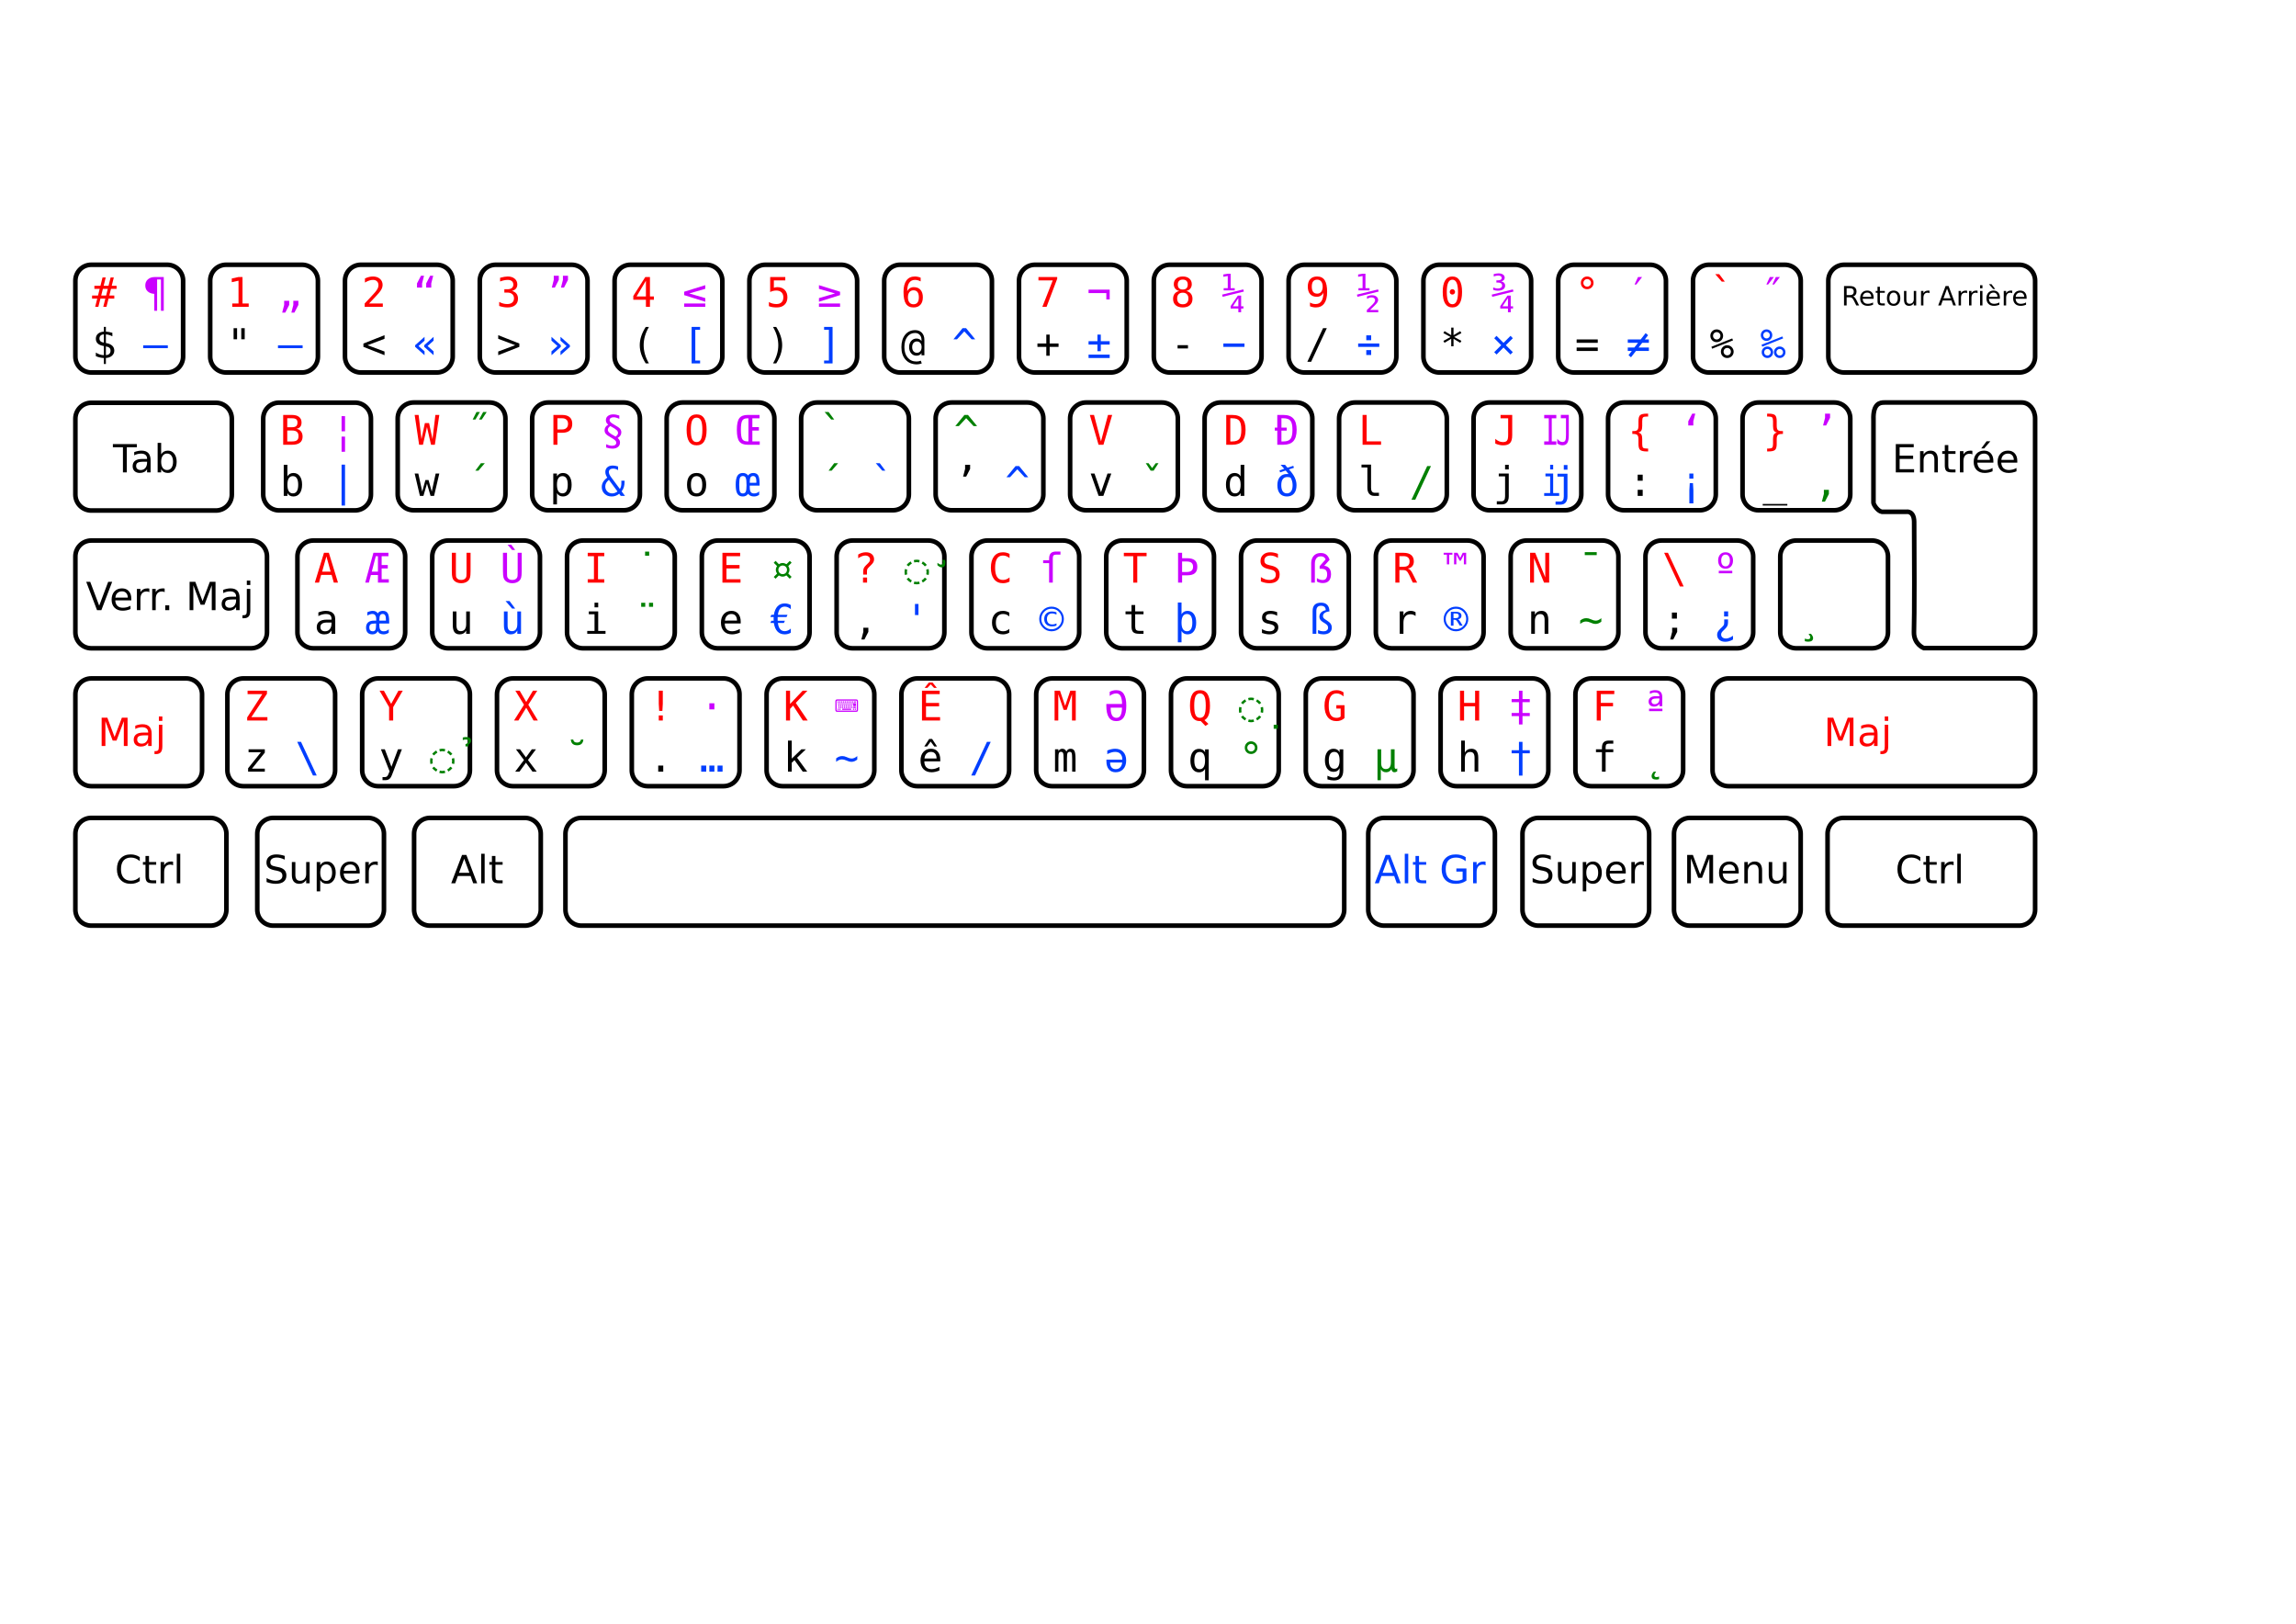
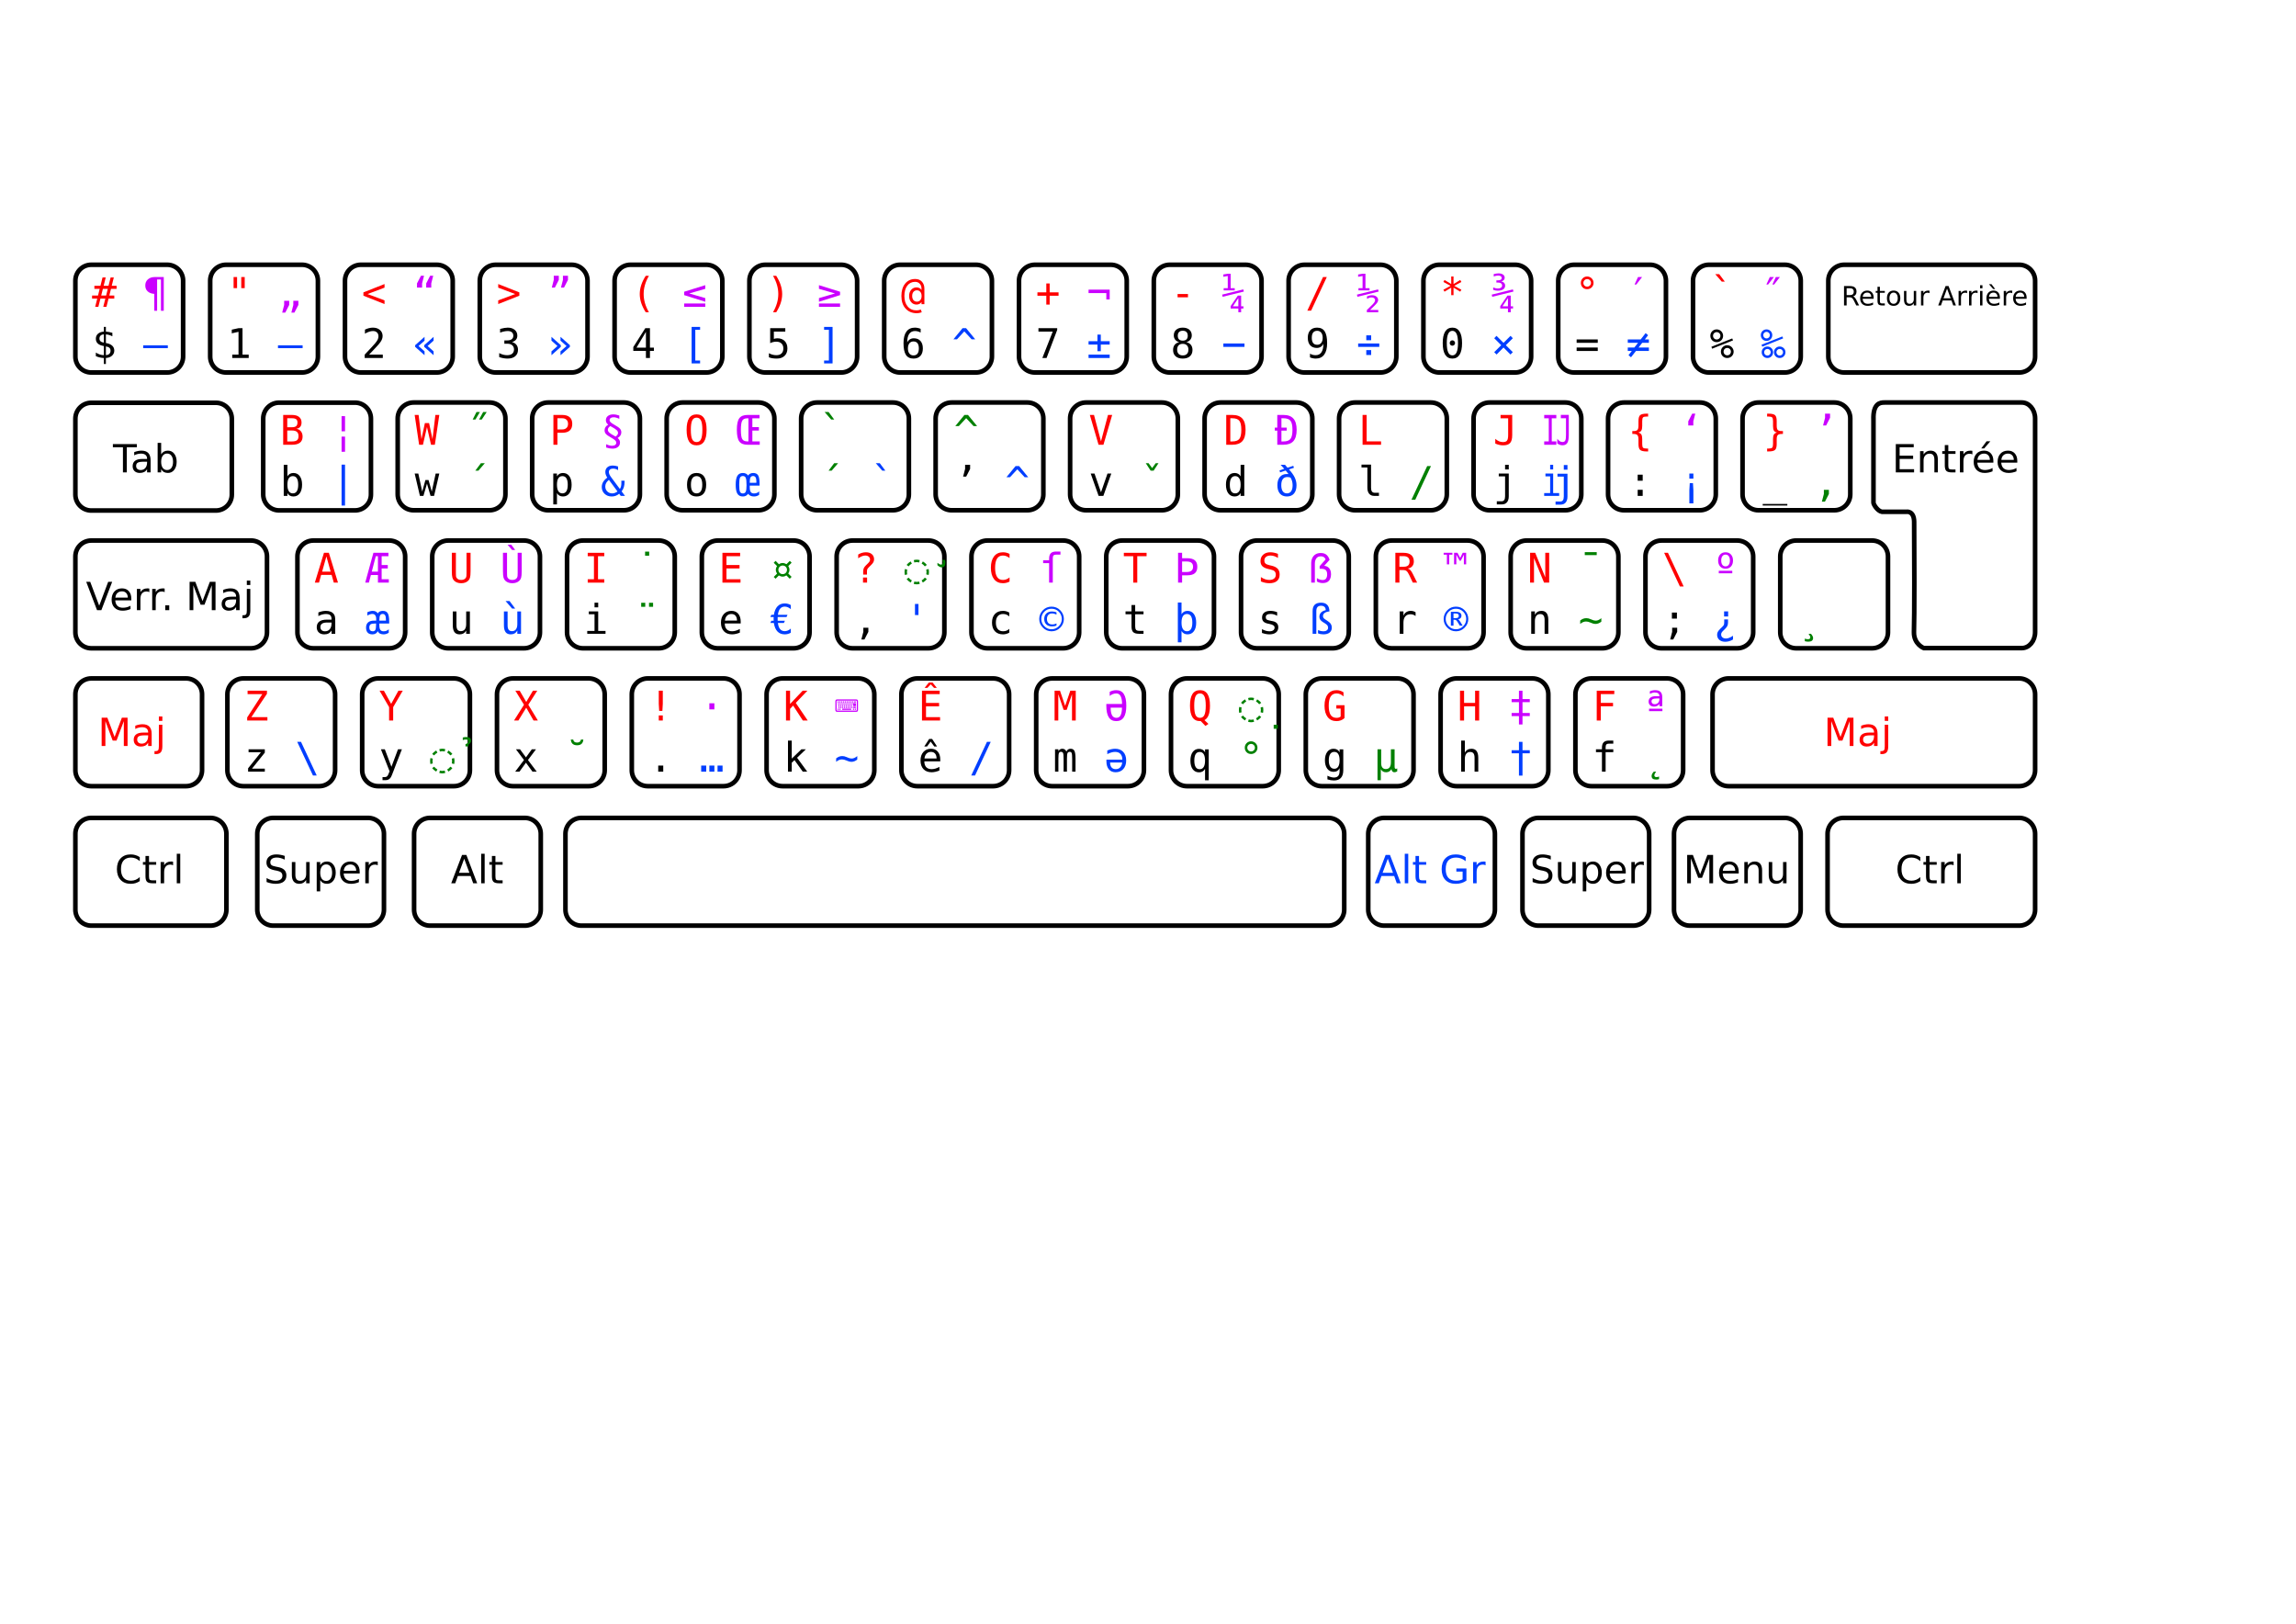
<svg xmlns="http://www.w3.org/2000/svg" width="297mm" height="210mm" id="svg3276">
  <defs id="defs3278" />
  <g id="layer1">
    <rect width="52.671" height="52.671" rx="7.785" x="36.853" y="129.416" style="opacity:1;fill:none;fill-opacity:1;stroke:#000000;stroke-width:2.25;stroke-linecap:square;stroke-linejoin:miter;stroke-miterlimit:4;stroke-dasharray:none;stroke-dashoffset:0;stroke-opacity:1" id="rect3285" />
    <rect width="52.671" height="52.671" rx="7.785" ry="7.785" x="102.758" y="129.416" style="fill:none;fill-opacity:1;stroke:#000000;stroke-width:2.25;stroke-linecap:square;stroke-linejoin:miter;stroke-miterlimit:4;stroke-dasharray:none;stroke-dashoffset:0;stroke-opacity:1" id="use3769" />
    <rect width="52.671" height="52.671" rx="7.785" ry="7.785" x="168.664" y="129.416" style="fill:none;fill-opacity:1;stroke:#000000;stroke-width:2.25;stroke-linecap:square;stroke-linejoin:miter;stroke-miterlimit:4;stroke-dasharray:none;stroke-dashoffset:0;stroke-opacity:1" id="use3771" />
    <rect width="52.671" height="52.671" rx="7.785" ry="7.785" x="234.569" y="129.416" style="fill:none;fill-opacity:1;stroke:#000000;stroke-width:2.25;stroke-linecap:square;stroke-linejoin:miter;stroke-miterlimit:4;stroke-dasharray:none;stroke-dashoffset:0;stroke-opacity:1" id="use3773" />
    <rect width="52.671" height="52.671" rx="7.785" ry="7.785" x="300.475" y="129.416" style="fill:none;fill-opacity:1;stroke:#000000;stroke-width:2.25;stroke-linecap:square;stroke-linejoin:miter;stroke-miterlimit:4;stroke-dasharray:none;stroke-dashoffset:0;stroke-opacity:1" id="use3775" />
    <rect width="52.671" height="52.671" rx="7.785" ry="7.785" x="366.38" y="129.416" style="fill:none;fill-opacity:1;stroke:#000000;stroke-width:2.25;stroke-linecap:square;stroke-linejoin:miter;stroke-miterlimit:4;stroke-dasharray:none;stroke-dashoffset:0;stroke-opacity:1" id="use3777" />
    <rect width="52.671" height="52.671" rx="7.785" ry="7.785" x="432.286" y="129.416" style="fill:none;fill-opacity:1;stroke:#000000;stroke-width:2.25;stroke-linecap:square;stroke-linejoin:miter;stroke-miterlimit:4;stroke-dasharray:none;stroke-dashoffset:0;stroke-opacity:1" id="use3779" />
    <rect width="52.671" height="52.671" rx="7.785" ry="7.785" x="498.192" y="129.416" style="fill:none;fill-opacity:1;stroke:#000000;stroke-width:2.25;stroke-linecap:square;stroke-linejoin:miter;stroke-miterlimit:4;stroke-dasharray:none;stroke-dashoffset:0;stroke-opacity:1" id="use3781" />
    <rect width="52.671" height="52.671" rx="7.785" ry="7.785" x="564.097" y="129.416" style="fill:none;fill-opacity:1;stroke:#000000;stroke-width:2.25;stroke-linecap:square;stroke-linejoin:miter;stroke-miterlimit:4;stroke-dasharray:none;stroke-dashoffset:0;stroke-opacity:1" id="use3783" />
    <rect width="52.671" height="52.671" rx="7.785" ry="7.785" x="630.003" y="129.416" style="fill:none;fill-opacity:1;stroke:#000000;stroke-width:2.25;stroke-linecap:square;stroke-linejoin:miter;stroke-miterlimit:4;stroke-dasharray:none;stroke-dashoffset:0;stroke-opacity:1" id="use3785" />
    <rect width="52.671" height="52.671" rx="7.785" ry="7.785" x="695.908" y="129.416" style="fill:none;fill-opacity:1;stroke:#000000;stroke-width:2.25;stroke-linecap:square;stroke-linejoin:miter;stroke-miterlimit:4;stroke-dasharray:none;stroke-dashoffset:0;stroke-opacity:1" id="use3787" />
    <rect width="52.671" height="52.671" rx="7.785" ry="7.785" x="761.814" y="129.416" style="fill:none;fill-opacity:1;stroke:#000000;stroke-width:2.25;stroke-linecap:square;stroke-linejoin:miter;stroke-miterlimit:4;stroke-dasharray:none;stroke-dashoffset:0;stroke-opacity:1" id="use3789" />
    <rect width="52.671" height="52.671" rx="7.785" ry="7.785" x="827.719" y="129.416" style="fill:none;fill-opacity:1;stroke:#000000;stroke-width:2.25;stroke-linecap:square;stroke-linejoin:miter;stroke-miterlimit:4;stroke-dasharray:none;stroke-dashoffset:0;stroke-opacity:1" id="use3791" />
    <rect width="52.671" height="52.671" rx="7.785" ry="7.785" x="128.682" y="196.819" style="fill:none;fill-opacity:1;stroke:#000000;stroke-width:2.25;stroke-linecap:square;stroke-linejoin:miter;stroke-miterlimit:4;stroke-dasharray:none;stroke-dashoffset:0;stroke-opacity:1" id="use3797" />
    <rect width="52.671" height="52.671" rx="7.785" ry="7.785" x="145.412" y="264.221" style="fill:none;fill-opacity:1;stroke:#000000;stroke-width:2.25;stroke-linecap:square;stroke-linejoin:miter;stroke-miterlimit:4;stroke-dasharray:none;stroke-dashoffset:0;stroke-opacity:1" id="use3799" />
    <rect width="52.671" height="52.671" rx="7.785" ry="7.785" x="194.432" y="196.754" style="fill:none;fill-opacity:1;stroke:#000000;stroke-width:2.25;stroke-linecap:square;stroke-linejoin:miter;stroke-miterlimit:4;stroke-dasharray:none;stroke-dashoffset:0;stroke-opacity:1" id="use3801" />
    <rect width="52.671" height="52.671" rx="7.785" ry="7.785" x="260.182" y="196.754" style="fill:none;fill-opacity:1;stroke:#000000;stroke-width:2.25;stroke-linecap:square;stroke-linejoin:miter;stroke-miterlimit:4;stroke-dasharray:none;stroke-dashoffset:0;stroke-opacity:1" id="use3803" />
    <rect width="52.671" height="52.671" rx="7.785" ry="7.785" x="325.932" y="196.754" style="fill:none;fill-opacity:1;stroke:#000000;stroke-width:2.25;stroke-linecap:square;stroke-linejoin:miter;stroke-miterlimit:4;stroke-dasharray:none;stroke-dashoffset:0;stroke-opacity:1" id="use3805" />
    <rect width="52.671" height="52.671" rx="7.785" ry="7.785" x="391.683" y="196.754" style="fill:none;fill-opacity:1;stroke:#000000;stroke-width:2.25;stroke-linecap:square;stroke-linejoin:miter;stroke-miterlimit:4;stroke-dasharray:none;stroke-dashoffset:0;stroke-opacity:1" id="use3807" />
    <rect width="52.671" height="52.671" rx="7.785" ry="7.785" x="457.433" y="196.754" style="fill:none;fill-opacity:1;stroke:#000000;stroke-width:2.25;stroke-linecap:square;stroke-linejoin:miter;stroke-miterlimit:4;stroke-dasharray:none;stroke-dashoffset:0;stroke-opacity:1" id="use3809" />
    <rect width="52.671" height="52.671" rx="7.785" ry="7.785" x="523.183" y="196.754" style="fill:none;fill-opacity:1;stroke:#000000;stroke-width:2.25;stroke-linecap:square;stroke-linejoin:miter;stroke-miterlimit:4;stroke-dasharray:none;stroke-dashoffset:0;stroke-opacity:1" id="use3811" />
    <rect width="52.671" height="52.671" rx="7.785" ry="7.785" x="588.933" y="196.754" style="fill:none;fill-opacity:1;stroke:#000000;stroke-width:2.25;stroke-linecap:square;stroke-linejoin:miter;stroke-miterlimit:4;stroke-dasharray:none;stroke-dashoffset:0;stroke-opacity:1" id="use3813" />
    <rect width="52.671" height="52.671" rx="7.785" ry="7.785" x="654.683" y="196.754" style="fill:none;fill-opacity:1;stroke:#000000;stroke-width:2.25;stroke-linecap:square;stroke-linejoin:miter;stroke-miterlimit:4;stroke-dasharray:none;stroke-dashoffset:0;stroke-opacity:1" id="use3815" />
    <rect width="52.671" height="52.671" rx="7.785" ry="7.785" x="720.433" y="196.754" style="fill:none;fill-opacity:1;stroke:#000000;stroke-width:2.25;stroke-linecap:square;stroke-linejoin:miter;stroke-miterlimit:4;stroke-dasharray:none;stroke-dashoffset:0;stroke-opacity:1" id="use3817" />
    <rect width="52.671" height="52.671" rx="7.785" ry="7.785" x="786.184" y="196.754" style="fill:none;fill-opacity:1;stroke:#000000;stroke-width:2.25;stroke-linecap:square;stroke-linejoin:miter;stroke-miterlimit:4;stroke-dasharray:none;stroke-dashoffset:0;stroke-opacity:1" id="use3819" />
    <rect width="52.671" height="52.671" rx="7.785" ry="7.785" x="851.934" y="196.754" style="fill:none;fill-opacity:1;stroke:#000000;stroke-width:2.25;stroke-linecap:square;stroke-linejoin:miter;stroke-miterlimit:4;stroke-dasharray:none;stroke-dashoffset:0;stroke-opacity:1" id="use3821" />
    <rect width="52.671" height="52.671" rx="7.785" ry="7.785" x="111.165" y="331.624" style="fill:none;fill-opacity:1;stroke:#000000;stroke-width:2.25;stroke-linecap:square;stroke-linejoin:miter;stroke-miterlimit:4;stroke-dasharray:none;stroke-dashoffset:0;stroke-opacity:1" id="use3847" />
    <rect width="52.671" height="52.671" rx="7.785" ry="7.785" x="211.317" y="264.221" style="fill:none;fill-opacity:1;stroke:#000000;stroke-width:2.25;stroke-linecap:square;stroke-linejoin:miter;stroke-miterlimit:4;stroke-dasharray:none;stroke-dashoffset:0;stroke-opacity:1" id="use3849" />
    <rect width="52.671" height="52.671" rx="7.785" ry="7.785" x="277.223" y="264.221" style="fill:none;fill-opacity:1;stroke:#000000;stroke-width:2.25;stroke-linecap:square;stroke-linejoin:miter;stroke-miterlimit:4;stroke-dasharray:none;stroke-dashoffset:0;stroke-opacity:1" id="use3851" />
    <rect width="52.671" height="52.671" rx="7.785" ry="7.785" x="343.128" y="264.221" style="fill:none;fill-opacity:1;stroke:#000000;stroke-width:2.25;stroke-linecap:square;stroke-linejoin:miter;stroke-miterlimit:4;stroke-dasharray:none;stroke-dashoffset:0;stroke-opacity:1" id="use3853" />
    <rect width="52.671" height="52.671" rx="7.785" ry="7.785" x="409.034" y="264.221" style="fill:none;fill-opacity:1;stroke:#000000;stroke-width:2.25;stroke-linecap:square;stroke-linejoin:miter;stroke-miterlimit:4;stroke-dasharray:none;stroke-dashoffset:0;stroke-opacity:1" id="use3855" />
    <rect width="52.671" height="52.671" rx="7.785" ry="7.785" x="474.939" y="264.221" style="fill:none;fill-opacity:1;stroke:#000000;stroke-width:2.25;stroke-linecap:square;stroke-linejoin:miter;stroke-miterlimit:4;stroke-dasharray:none;stroke-dashoffset:0;stroke-opacity:1" id="use3857" />
    <rect width="52.671" height="52.671" rx="7.785" ry="7.785" x="540.845" y="264.221" style="fill:none;fill-opacity:1;stroke:#000000;stroke-width:2.25;stroke-linecap:square;stroke-linejoin:miter;stroke-miterlimit:4;stroke-dasharray:none;stroke-dashoffset:0;stroke-opacity:1" id="use3859" />
    <rect width="52.671" height="52.671" rx="7.785" ry="7.785" x="606.75" y="264.221" style="fill:none;fill-opacity:1;stroke:#000000;stroke-width:2.25;stroke-linecap:square;stroke-linejoin:miter;stroke-miterlimit:4;stroke-dasharray:none;stroke-dashoffset:0;stroke-opacity:1" id="use3861" />
    <rect width="52.671" height="52.671" rx="7.785" ry="7.785" x="672.656" y="264.221" style="fill:none;fill-opacity:1;stroke:#000000;stroke-width:2.25;stroke-linecap:square;stroke-linejoin:miter;stroke-miterlimit:4;stroke-dasharray:none;stroke-dashoffset:0;stroke-opacity:1" id="use3863" />
    <rect width="52.671" height="52.671" rx="7.785" ry="7.785" x="738.561" y="264.221" style="fill:none;fill-opacity:1;stroke:#000000;stroke-width:2.25;stroke-linecap:square;stroke-linejoin:miter;stroke-miterlimit:4;stroke-dasharray:none;stroke-dashoffset:0;stroke-opacity:1" id="use3865" />
    <rect width="52.671" height="52.671" rx="7.785" ry="7.785" x="804.467" y="264.221" style="fill:none;fill-opacity:1;stroke:#000000;stroke-width:2.25;stroke-linecap:square;stroke-linejoin:miter;stroke-miterlimit:4;stroke-dasharray:none;stroke-dashoffset:0;stroke-opacity:1" id="use3867" />
    <rect width="52.671" height="52.671" rx="7.785" ry="7.785" x="870.372" y="264.221" style="fill:none;fill-opacity:1;stroke:#000000;stroke-width:2.25;stroke-linecap:square;stroke-linejoin:miter;stroke-miterlimit:4;stroke-dasharray:none;stroke-dashoffset:0;stroke-opacity:1" id="use3869" />
    <rect width="52.671" height="52.671" rx="7.785" ry="7.785" x="177.071" y="331.624" style="fill:none;fill-opacity:1;stroke:#000000;stroke-width:2.25;stroke-linecap:square;stroke-linejoin:miter;stroke-miterlimit:4;stroke-dasharray:none;stroke-dashoffset:0;stroke-opacity:1" id="use3899" />
    <rect width="52.671" height="52.671" rx="7.785" ry="7.785" x="242.976" y="331.624" style="fill:none;fill-opacity:1;stroke:#000000;stroke-width:2.25;stroke-linecap:square;stroke-linejoin:miter;stroke-miterlimit:4;stroke-dasharray:none;stroke-dashoffset:0;stroke-opacity:1" id="use3901" />
    <rect width="52.671" height="52.671" rx="7.785" ry="7.785" x="308.882" y="331.624" style="fill:none;fill-opacity:1;stroke:#000000;stroke-width:2.25;stroke-linecap:square;stroke-linejoin:miter;stroke-miterlimit:4;stroke-dasharray:none;stroke-dashoffset:0;stroke-opacity:1" id="use3903" />
    <rect width="52.671" height="52.671" rx="7.785" ry="7.785" x="374.787" y="331.624" style="fill:none;fill-opacity:1;stroke:#000000;stroke-width:2.25;stroke-linecap:square;stroke-linejoin:miter;stroke-miterlimit:4;stroke-dasharray:none;stroke-dashoffset:0;stroke-opacity:1" id="use3905" />
    <rect width="52.671" height="52.671" rx="7.785" ry="7.785" x="440.693" y="331.624" style="fill:none;fill-opacity:1;stroke:#000000;stroke-width:2.25;stroke-linecap:square;stroke-linejoin:miter;stroke-miterlimit:4;stroke-dasharray:none;stroke-dashoffset:0;stroke-opacity:1" id="use3907" />
    <rect width="52.671" height="52.671" rx="7.785" ry="7.785" x="506.598" y="331.624" style="fill:none;fill-opacity:1;stroke:#000000;stroke-width:2.25;stroke-linecap:square;stroke-linejoin:miter;stroke-miterlimit:4;stroke-dasharray:none;stroke-dashoffset:0;stroke-opacity:1" id="use3909" />
    <rect width="52.671" height="52.671" rx="7.785" ry="7.785" x="572.504" y="331.624" style="fill:none;fill-opacity:1;stroke:#000000;stroke-width:2.25;stroke-linecap:square;stroke-linejoin:miter;stroke-miterlimit:4;stroke-dasharray:none;stroke-dashoffset:0;stroke-opacity:1" id="use3911" />
    <rect width="52.671" height="52.671" rx="7.785" ry="7.785" x="638.409" y="331.624" style="fill:none;fill-opacity:1;stroke:#000000;stroke-width:2.25;stroke-linecap:square;stroke-linejoin:miter;stroke-miterlimit:4;stroke-dasharray:none;stroke-dashoffset:0;stroke-opacity:1" id="use3913" />
    <rect width="52.671" height="52.671" rx="7.785" ry="7.785" x="704.315" y="331.624" style="fill:none;fill-opacity:1;stroke:#000000;stroke-width:2.25;stroke-linecap:square;stroke-linejoin:miter;stroke-miterlimit:4;stroke-dasharray:none;stroke-dashoffset:0;stroke-opacity:1" id="use3915" />
    <rect width="52.671" height="52.671" rx="7.785" ry="7.785" x="770.22" y="331.624" style="fill:none;fill-opacity:1;stroke:#000000;stroke-width:2.25;stroke-linecap:square;stroke-linejoin:miter;stroke-miterlimit:4;stroke-dasharray:none;stroke-dashoffset:0;stroke-opacity:1" id="use3917" />
    <rect width="76.484" height="52.671" rx="7.785" ry="7.785" x="36.853" y="196.884" style="opacity:1;fill:none;fill-opacity:1;stroke:#000000;stroke-width:2.25;stroke-linecap:square;stroke-linejoin:miter;stroke-miterlimit:4;stroke-dasharray:none;stroke-dashoffset:0;stroke-opacity:1" id="rect3921" />
    <rect width="93.681" height="52.671" rx="7.785" ry="7.785" x="36.853" y="264.221" style="opacity:1;fill:none;fill-opacity:1;stroke:#000000;stroke-width:2.25;stroke-linecap:square;stroke-linejoin:miter;stroke-miterlimit:4;stroke-dasharray:none;stroke-dashoffset:0;stroke-opacity:1" id="rect3923" />
    <rect width="61.932" height="52.671" rx="7.785" ry="7.785" x="36.853" y="331.624" style="opacity:1;fill:none;fill-opacity:1;stroke:#000000;stroke-width:2.25;stroke-linecap:square;stroke-linejoin:miter;stroke-miterlimit:4;stroke-dasharray:none;stroke-dashoffset:0;stroke-opacity:1" id="rect3925" />
    <rect width="73.838" height="52.671" rx="7.785" ry="7.785" x="36.853" y="399.804" style="opacity:1;fill:none;fill-opacity:1;stroke:#000000;stroke-width:2.25;stroke-linecap:square;stroke-linejoin:miter;stroke-miterlimit:4;stroke-dasharray:none;stroke-dashoffset:0;stroke-opacity:1" id="rect4021" />
    <rect width="61.932" height="52.671" rx="7.785" ry="7.785" x="125.783" y="399.804" style="opacity:1;fill:none;fill-opacity:1;stroke:#000000;stroke-width:2.25;stroke-linecap:square;stroke-linejoin:miter;stroke-miterlimit:4;stroke-dasharray:none;stroke-dashoffset:0;stroke-opacity:1" id="rect4023" />
    <rect width="61.932" height="52.671" rx="7.785" ry="7.785" x="202.448" y="399.804" style="opacity:1;fill:none;fill-opacity:1;stroke:#000000;stroke-width:2.25;stroke-linecap:square;stroke-linejoin:miter;stroke-miterlimit:4;stroke-dasharray:none;stroke-dashoffset:0;stroke-opacity:1" id="rect4025" />
    <rect width="380.751" height="52.671" rx="7.785" ry="7.785" x="276.448" y="399.804" style="opacity:1;fill:none;fill-opacity:1;stroke:#000000;stroke-width:2.25;stroke-linecap:square;stroke-linejoin:miter;stroke-miterlimit:4;stroke-dasharray:none;stroke-dashoffset:0;stroke-opacity:1" id="rect4027" />
    <rect width="61.932" height="52.671" rx="7.785" ry="7.785" x="668.935" y="399.804" style="opacity:1;fill:none;fill-opacity:1;stroke:#000000;stroke-width:2.25;stroke-linecap:square;stroke-linejoin:miter;stroke-miterlimit:4;stroke-dasharray:none;stroke-dashoffset:0;stroke-opacity:1" id="rect4029" />
    <rect width="61.932" height="52.671" rx="7.785" ry="7.785" x="744.34" y="399.804" style="opacity:1;fill:none;fill-opacity:1;stroke:#000000;stroke-width:2.25;stroke-linecap:square;stroke-linejoin:miter;stroke-miterlimit:4;stroke-dasharray:none;stroke-dashoffset:0;stroke-opacity:1" id="rect4031" />
    <rect width="61.932" height="52.671" rx="7.785" ry="7.785" x="818.423" y="399.804" style="opacity:1;fill:none;fill-opacity:1;stroke:#000000;stroke-width:2.25;stroke-linecap:square;stroke-linejoin:miter;stroke-miterlimit:4;stroke-dasharray:none;stroke-dashoffset:0;stroke-opacity:1" id="rect4033" />
    <rect width="101.476" height="52.671" rx="7.785" ry="7.785" x="893.495" y="399.804" style="opacity:1;fill:none;fill-opacity:1;stroke:#000000;stroke-width:2.25;stroke-linecap:square;stroke-linejoin:miter;stroke-miterlimit:4;stroke-dasharray:none;stroke-dashoffset:0;stroke-opacity:1" id="rect4035" />
    <rect width="101.107" height="52.671" rx="7.785" ry="7.785" x="893.864" y="129.416" style="fill:none;fill-opacity:1;stroke:#000000;stroke-width:2.25;stroke-linecap:square;stroke-linejoin:miter;stroke-miterlimit:4;stroke-dasharray:none;stroke-dashoffset:0;stroke-opacity:1" id="rect4037" />
    <path d="M 988.477,196.754 C 992.074,196.754 994.971,200.226 994.971,204.539 L 994.971,309.012 C 994.971,313.325 992.074,316.797 988.477,316.797 L 940.54,316.797 C 940.54,316.797 935.63,314.892 935.738,309.012 C 936.002,302.563 935.951,268.096 935.835,254.997 C 935.719,249.495 932.051,250.165 932.051,250.165 L 920.062,250.165 C 917.844,249.785 915.942,246.485 915.942,245.741 C 915.942,235.499 915.942,195.894 915.942,205.366 C 915.618,197.026 919.266,196.754 921.336,196.754 C 938.042,196.754 988.477,196.754 988.477,196.754 z " style="fill:none;fill-opacity:1;stroke:#000000;stroke-width:2.25;stroke-linecap:square;stroke-linejoin:miter;stroke-miterlimit:4;stroke-dashoffset:0;stroke-opacity:1" id="rect4039" />
    <rect width="157.702" height="52.671" rx="7.785" ry="7.785" x="837.269" y="331.624" style="opacity:1;fill:none;fill-opacity:1;stroke:#000000;stroke-width:2.25;stroke-linecap:square;stroke-linejoin:miter;stroke-miterlimit:4;stroke-dasharray:none;stroke-dashoffset:0;stroke-opacity:1" id="rect4048" />
    <text x="55.246" y="230.919" style="font-size:19px;fill:#000000;font-family:DejaVu Sans" id="text69">Tab</text>
    <text x="42" y="298.25" style="font-size:19px;fill:#000000;font-family:DejaVu Sans" id="text71">Verr. Maj</text>
    <text x="47.834" y="364.663" style="font-size:19px;fill:#ff0000;font-family:DejaVu Sans" id="text73">Maj</text>
    <text x="56.096" y="431.763" style="font-size:19px;fill:#000000;font-family:DejaVu Sans" id="text75">Ctrl</text>
    <text x="129.021" y="431.763" style="font-size:19px;fill:#000000;font-family:DejaVu Sans" id="text77">Super</text>
    <text x="220.452" y="431.763" style="font-size:19px;fill:#000000;font-family:DejaVu Sans" id="text79">Alt</text>
    <text x="672" y="431.763" style="font-size:19px;fill:#003eff;font-family:DejaVu Sans" id="text81">Alt Gr</text>
    <text x="748" y="431.763" style="font-size:19px;fill:#000000;font-family:DejaVu Sans" id="text83">Super</text>
    <text x="823" y="431.763" style="font-size:19px;fill:#000000;font-family:DejaVu Sans" id="text85">Menu</text>
    <text x="926.602" y="431.763" style="font-size:19px;fill:#000000;font-family:DejaVu Sans" id="text87">Ctrl</text>
    <text x="891.625" y="364.663" style="font-size:19px;fill:#ff0000;font-family:DejaVu Sans" id="text89">Maj</text>
    <text x="925" y="230.919" style="font-size:19px;fill:#000000;font-family:DejaVu Sans" id="text91">Entrée</text>
    <text x="900.267" y="149.318" style="font-size:13px;fill:#000000;font-family:DejaVu Sans" id="text93">Retour Arrière</text>
    <text x="820.884" y="242.403" style="font-size:20px;fill:#003eff;font-family:DejaVu Sans Mono">¡</text>
    <text x="333.622" y="175.0" style="font-size:20px;fill:#003eff;font-family:DejaVu Sans Mono">[</text>
    <text x="514.746" y="352.208" style="font-size:20px;fill:#ff0000;font-family:DejaVu Sans Mono">M</text>
    <text x="448.84" y="352.208" style="font-size:20px;fill:#ff0000;font-family:DejaVu Sans Mono">Ê</text>
    <text x="342.029" y="352.208" style="font-size:20px;fill:#ca00ff;font-family:DejaVu Sans Mono">·</text>
    <text x="835.866" y="175.0" style="font-size:20px;fill:#000000;font-family:DejaVu Sans Mono">%</text>
    <text x="359.546" y="242.403" style="font-size:20px;fill:#003eff;font-family:DejaVu Sans Mono">œ</text>
    <text x="605.651" y="352.208" style="font-size:20px;fill:#008000;font-family:DejaVu Sans Mono">̣</text>
    <text x="45.0" y="175.0" style="font-size:20px;fill:#000000;font-family:DejaVu Sans Mono">$</text>
-     <text x="440.433" y="150.0" style="font-size:20px;fill:#ff0000;font-family:DejaVu Sans Mono">6</text>
+     <text x="440.433" y="150.0" style="font-size:20px;fill:#ff0000;font-family:DejaVu Sans Mono">@</text>
    <text x="664.073" y="242.403" style="font-size:20px;fill:#000000;font-family:DejaVu Sans Mono">l</text>
    <text x="598.168" y="242.403" style="font-size:20px;fill:#000000;font-family:DejaVu Sans Mono">d</text>
    <text x="268.64" y="242.403" style="font-size:20px;fill:#000000;font-family:DejaVu Sans Mono">p</text>
    <text x="202.734" y="242.403" style="font-size:20px;fill:#000000;font-family:DejaVu Sans Mono">w</text>
    <text x="136.829" y="242.403" style="font-size:20px;fill:#000000;font-family:DejaVu Sans Mono">b</text>
    <text x="532.262" y="242.403" style="font-size:20px;fill:#000000;font-family:DejaVu Sans Mono">v</text>
    <text x="466.357" y="242.403" style="font-size:20px;fill:#000000;font-family:DejaVu Sans Mono">’</text>
    <text x="400.451" y="242.403" style="font-size:20px;fill:#008000;font-family:DejaVu Sans Mono">´</text>
    <text x="334.546" y="242.403" style="font-size:20px;fill:#000000;font-family:DejaVu Sans Mono">o</text>
-     <text x="374.528" y="150.0" style="font-size:20px;fill:#ff0000;font-family:DejaVu Sans Mono">5</text>
+     <text x="374.528" y="150.0" style="font-size:20px;fill:#ff0000;font-family:DejaVu Sans Mono">)</text>
    <text x="178.559" y="284.805" style="font-size:20px;fill:#ca00ff;font-family:DejaVu Sans Mono">Æ</text>
    <text x="573.992" y="284.805" style="font-size:20px;fill:#ca00ff;font-family:DejaVu Sans Mono">Þ</text>
    <text x="417.181" y="284.805" style="font-size:20px;fill:#ff0000;font-family:DejaVu Sans Mono">?</text>
    <text x="689.073" y="242.403" style="font-size:20px;fill:#008000;font-family:DejaVu Sans Mono">/</text>
    <text x="837.614" y="309.805" style="font-size:20px;fill:#003eff;font-family:DejaVu Sans Mono">¿</text>
-     <text x="506.339" y="150.0" style="font-size:20px;fill:#ff0000;font-family:DejaVu Sans Mono">7</text>
+     <text x="506.339" y="150.0" style="font-size:20px;fill:#ff0000;font-family:DejaVu Sans Mono">+</text>
    <text x="508.086" y="309.805" style="font-size:20px;fill:#003eff;font-family:DejaVu Sans Mono">©</text>
    <text x="267.717" y="175.0" style="font-size:20px;fill:#003eff;font-family:DejaVu Sans Mono">»</text>
    <text x="903.519" y="284.805" style="font-size:20px;fill:#ca00ff;font-family:DejaVu Sans Mono"> </text>
    <text x="729.979" y="217.403" style="font-size:20px;fill:#ff0000;font-family:DejaVu Sans Mono">J</text>
    <text x="754.979" y="217.403" style="font-size:20px;fill:#ca00ff;font-family:DejaVu Sans Mono">Ĳ</text>
    <text x="861.79" y="217.403" style="font-size:20px;fill:#ff0000;font-family:DejaVu Sans Mono">}</text>
    <text x="778.368" y="352.208" style="font-size:20px;fill:#ff0000;font-family:DejaVu Sans Mono">F</text>
    <text x="473.84" y="377.208" style="font-size:20px;fill:#003eff;font-family:DejaVu Sans Mono">/</text>
    <text x="442.181" y="284.805" style="font-size:20px;fill:#008000;font-family:DejaVu Sans Mono">̛</text>
    <text x="671.557" y="352.208" style="font-size:20px;fill:#ca00ff;font-family:DejaVu Sans Mono" />
    <text x="771.708" y="309.805" style="font-size:20px;fill:#008000;font-family:DejaVu Sans Mono">~</text>
    <text x="614.897" y="284.805" style="font-size:20px;fill:#ff0000;font-family:DejaVu Sans Mono">S</text>
    <text x="548.992" y="284.805" style="font-size:20px;fill:#ff0000;font-family:DejaVu Sans Mono">T</text>
    <text x="663.15" y="175.0" style="font-size:20px;fill:#003eff;font-family:DejaVu Sans Mono">÷</text>
    <text x="680.803" y="284.805" style="font-size:20px;fill:#ff0000;font-family:DejaVu Sans Mono">R</text>
    <text x="712.462" y="352.208" style="font-size:20px;fill:#ff0000;font-family:DejaVu Sans Mono">H</text>
    <text x="227.734" y="217.403" style="font-size:20px;fill:#008000;font-family:DejaVu Sans Mono">˝</text>
    <text x="557.262" y="242.403" style="font-size:20px;fill:#008000;font-family:DejaVu Sans Mono">ˇ</text>
-     <text x="572.244" y="150.0" style="font-size:20px;fill:#ff0000;font-family:DejaVu Sans Mono">8</text>
+     <text x="572.244" y="150.0" style="font-size:20px;fill:#ff0000;font-family:DejaVu Sans Mono">-</text>
    <text x="359.546" y="217.403" style="font-size:20px;fill:#ca00ff;font-family:DejaVu Sans Mono">Œ</text>
    <text x="860.866" y="175.0" style="font-size:20px;fill:#003eff;font-family:DejaVu Sans Mono">‰</text>
    <text x="639.897" y="309.805" style="font-size:20px;fill:#003eff;font-family:DejaVu Sans Mono">ß</text>
    <text x="400.451" y="217.403" style="font-size:20px;fill:#008000;font-family:DejaVu Sans Mono">`</text>
    <text x="351.275" y="309.805" style="font-size:20px;fill:#000000;font-family:DejaVu Sans Mono">e</text>
    <text x="417.181" y="309.805" style="font-size:20px;fill:#000000;font-family:DejaVu Sans Mono">,</text>
    <text x="483.086" y="309.805" style="font-size:20px;fill:#000000;font-family:DejaVu Sans Mono">c</text>
    <text x="548.992" y="309.805" style="font-size:20px;fill:#000000;font-family:DejaVu Sans Mono">t</text>
    <text x="671.557" y="377.208" style="font-size:20px;fill:#008000;font-family:DejaVu Sans Mono">µ</text>
    <text x="153.559" y="309.805" style="font-size:20px;fill:#000000;font-family:DejaVu Sans Mono">a</text>
    <text x="219.464" y="309.805" style="font-size:20px;fill:#000000;font-family:DejaVu Sans Mono">u</text>
    <text x="285.37" y="309.805" style="font-size:20px;fill:#000000;font-family:DejaVu Sans Mono">i</text>
    <text x="623.168" y="242.403" style="font-size:20px;fill:#003eff;font-family:DejaVu Sans Mono">ð</text>
    <text x="614.897" y="309.805" style="font-size:20px;fill:#000000;font-family:DejaVu Sans Mono">s</text>
    <text x="680.803" y="309.805" style="font-size:20px;fill:#000000;font-family:DejaVu Sans Mono">r</text>
    <text x="251.123" y="352.208" style="font-size:20px;fill:#ff0000;font-family:DejaVu Sans Mono">X</text>
    <text x="333.622" y="150.0" style="font-size:20px;fill:#ca00ff;font-family:DejaVu Sans Mono">≤</text>
    <text x="399.528" y="175.0" style="font-size:20px;fill:#003eff;font-family:DejaVu Sans Mono">]</text>
    <text x="161.829" y="242.403" style="font-size:20px;fill:#003eff;font-family:DejaVu Sans Mono">|</text>
    <text x="185.218" y="352.208" style="font-size:20px;fill:#ff0000;font-family:DejaVu Sans Mono">Y</text>
    <text x="491.357" y="217.403" style="font-size:20px;fill:#ca00ff;font-family:DejaVu Sans Mono" />
    <text x="407.934" y="377.208" style="font-size:20px;fill:#003eff;font-family:DejaVu Sans Mono">~</text>
    <text x="878.519" y="309.805" style="font-size:20px;fill:#008000;font-family:DejaVu Sans Mono">¸</text>
    <text x="483.086" y="284.805" style="font-size:20px;fill:#ff0000;font-family:DejaVu Sans Mono">C</text>
-     <text x="176.811" y="150.0" style="font-size:20px;fill:#ff0000;font-family:DejaVu Sans Mono">2</text>
+     <text x="176.811" y="150.0" style="font-size:20px;fill:#ff0000;font-family:DejaVu Sans Mono">&lt;</text>
    <text x="837.614" y="284.805" style="font-size:20px;fill:#ca00ff;font-family:DejaVu Sans Mono">º</text>
    <text x="425.451" y="217.403" style="font-size:20px;fill:#ca00ff;font-family:DejaVu Sans Mono" />
    <text x="771.708" y="284.805" style="font-size:20px;fill:#008000;font-family:DejaVu Sans Mono">¯</text>
-     <text x="242.717" y="150.0" style="font-size:20px;fill:#ff0000;font-family:DejaVu Sans Mono">3</text>
-     <text x="176.811" y="175.0" style="font-size:20px;fill:#000000;font-family:DejaVu Sans Mono">&lt;</text>
-     <text x="242.717" y="175.0" style="font-size:20px;fill:#000000;font-family:DejaVu Sans Mono">&gt;</text>
-     <text x="110.906" y="175.0" style="font-size:20px;fill:#000000;font-family:DejaVu Sans Mono">"</text>
-     <text x="440.433" y="175.0" style="font-size:20px;fill:#000000;font-family:DejaVu Sans Mono">@</text>
-     <text x="506.339" y="175.0" style="font-size:20px;fill:#000000;font-family:DejaVu Sans Mono">+</text>
-     <text x="308.622" y="175.0" style="font-size:20px;fill:#000000;font-family:DejaVu Sans Mono">(</text>
-     <text x="374.528" y="175.0" style="font-size:20px;fill:#000000;font-family:DejaVu Sans Mono">)</text>
-     <text x="308.622" y="150.0" style="font-size:20px;fill:#ff0000;font-family:DejaVu Sans Mono">4</text>
-     <text x="572.244" y="175.0" style="font-size:20px;fill:#000000;font-family:DejaVu Sans Mono">-</text>
-     <text x="638.15" y="175.0" style="font-size:20px;fill:#000000;font-family:DejaVu Sans Mono">/</text>
+     <text x="242.717" y="150.0" style="font-size:20px;fill:#ff0000;font-family:DejaVu Sans Mono">&gt;</text>
+     <text x="176.811" y="175.0" style="font-size:20px;fill:#000000;font-family:DejaVu Sans Mono">2</text>
+     <text x="242.717" y="175.0" style="font-size:20px;fill:#000000;font-family:DejaVu Sans Mono">3</text>
+     <text x="110.906" y="175.0" style="font-size:20px;fill:#000000;font-family:DejaVu Sans Mono">1</text>
+     <text x="440.433" y="175.0" style="font-size:20px;fill:#000000;font-family:DejaVu Sans Mono">6</text>
+     <text x="506.339" y="175.0" style="font-size:20px;fill:#000000;font-family:DejaVu Sans Mono">7</text>
+     <text x="308.622" y="175.0" style="font-size:20px;fill:#000000;font-family:DejaVu Sans Mono">4</text>
+     <text x="374.528" y="175.0" style="font-size:20px;fill:#000000;font-family:DejaVu Sans Mono">5</text>
+     <text x="308.622" y="150.0" style="font-size:20px;fill:#ff0000;font-family:DejaVu Sans Mono">(</text>
+     <text x="572.244" y="175.0" style="font-size:20px;fill:#000000;font-family:DejaVu Sans Mono">8</text>
+     <text x="638.15" y="175.0" style="font-size:20px;fill:#000000;font-family:DejaVu Sans Mono">9</text>
    <text x="201.811" y="175.0" style="font-size:20px;fill:#003eff;font-family:DejaVu Sans Mono">«</text>
    <text x="573.992" y="309.805" style="font-size:20px;fill:#003eff;font-family:DejaVu Sans Mono">þ</text>
    <text x="227.734" y="242.403" style="font-size:20px;fill:#008000;font-family:DejaVu Sans Mono">´</text>
    <text x="729.055" y="175.0" style="font-size:20px;fill:#003eff;font-family:DejaVu Sans Mono">×</text>
    <text x="268.64" y="217.403" style="font-size:20px;fill:#ff0000;font-family:DejaVu Sans Mono">P</text>
    <text x="334.546" y="217.403" style="font-size:20px;fill:#ff0000;font-family:DejaVu Sans Mono">O</text>
    <text x="136.829" y="217.403" style="font-size:20px;fill:#ff0000;font-family:DejaVu Sans Mono">B</text>
    <text x="878.519" y="284.805" style="font-size:20px;fill:#ff0000;font-family:DejaVu Sans Mono"> </text>
    <text x="399.528" y="150.0" style="font-size:20px;fill:#ca00ff;font-family:DejaVu Sans Mono">≥</text>
    <text x="803.368" y="352.208" style="font-size:20px;fill:#ca00ff;font-family:DejaVu Sans Mono">ª</text>
    <text x="285.37" y="284.805" style="font-size:20px;fill:#ff0000;font-family:DejaVu Sans Mono">I</text>
    <text x="705.803" y="284.805" style="font-size:20px;fill:#ca00ff;font-family:DejaVu Sans Mono">™</text>
    <text x="376.275" y="309.805" style="font-size:20px;fill:#003eff;font-family:DejaVu Sans Mono">€</text>
    <text x="794.961" y="175.0" style="font-size:20px;fill:#003eff;font-family:DejaVu Sans Mono">≠</text>
    <text x="244.464" y="284.805" style="font-size:20px;fill:#ca00ff;font-family:DejaVu Sans Mono">Ù</text>
    <text x="219.464" y="284.805" style="font-size:20px;fill:#ff0000;font-family:DejaVu Sans Mono">U</text>
    <text x="746.708" y="284.805" style="font-size:20px;fill:#ff0000;font-family:DejaVu Sans Mono">N</text>
    <text x="663.15" y="150.0" style="font-size:20px;fill:#ca00ff;font-family:DejaVu Sans Mono">½</text>
    <text x="442.181" y="309.805" style="font-size:20px;fill:#003eff;font-family:DejaVu Sans Mono">'</text>
    <text x="153.559" y="284.805" style="font-size:20px;fill:#ff0000;font-family:DejaVu Sans Mono">A</text>
    <text x="317.029" y="352.208" style="font-size:20px;fill:#ff0000;font-family:DejaVu Sans Mono">!</text>
    <text x="161.829" y="217.403" style="font-size:20px;fill:#ca00ff;font-family:DejaVu Sans Mono">¦</text>
    <text x="754.979" y="242.403" style="font-size:20px;fill:#003eff;font-family:DejaVu Sans Mono">ĳ</text>
-     <text x="110.906" y="150.0" style="font-size:20px;fill:#ff0000;font-family:DejaVu Sans Mono">1</text>
+     <text x="110.906" y="150.0" style="font-size:20px;fill:#ff0000;font-family:DejaVu Sans Mono">"</text>
    <text x="531.339" y="175.0" style="font-size:20px;fill:#003eff;font-family:DejaVu Sans Mono">±</text>
    <text x="812.614" y="309.805" style="font-size:20px;fill:#000000;font-family:DejaVu Sans Mono">;</text>
    <text x="746.708" y="309.805" style="font-size:20px;fill:#000000;font-family:DejaVu Sans Mono">n</text>
    <text x="491.357" y="242.403" style="font-size:20px;fill:#003eff;font-family:DejaVu Sans Mono">^</text>
    <text x="539.746" y="377.208" style="font-size:20px;fill:#003eff;font-family:DejaVu Sans Mono">ə</text>
    <text x="466.357" y="217.403" style="font-size:20px;fill:#008000;font-family:DejaVu Sans Mono">^</text>
    <text x="276.123" y="377.208" style="font-size:20px;fill:#008000;font-family:DejaVu Sans Mono">˘</text>
    <text x="135.906" y="150.0" style="font-size:20px;fill:#ca00ff;font-family:DejaVu Sans Mono">„</text>
    <text x="803.368" y="377.208" style="font-size:20px;fill:#008000;font-family:DejaVu Sans Mono">˛</text>
    <text x="45.0" y="150.0" style="font-size:20px;fill:#ff0000;font-family:DejaVu Sans Mono">#</text>
    <text x="705.803" y="309.805" style="font-size:20px;fill:#003eff;font-family:DejaVu Sans Mono">®</text>
    <text x="351.275" y="284.805" style="font-size:20px;fill:#ff0000;font-family:DejaVu Sans Mono">E</text>
    <text x="293.64" y="217.403" style="font-size:20px;fill:#ca00ff;font-family:DejaVu Sans Mono">§</text>
    <text x="478.147" y="420.388" style="font-size:20px;fill:#ca00ff;font-family:DejaVu Sans Mono" />
    <text x="201.811" y="150.0" style="font-size:20px;fill:#ca00ff;font-family:DejaVu Sans Mono">“</text>
    <text x="769.961" y="175.0" style="font-size:20px;fill:#000000;font-family:DejaVu Sans Mono">=</text>
-     <text x="704.055" y="175.0" style="font-size:20px;fill:#000000;font-family:DejaVu Sans Mono">*</text>
+     <text x="704.055" y="175.0" style="font-size:20px;fill:#000000;font-family:DejaVu Sans Mono">0</text>
    <text x="737.462" y="377.208" style="font-size:20px;fill:#003eff;font-family:DejaVu Sans Mono">†</text>
    <text x="276.123" y="352.208" style="font-size:20px;fill:#ca00ff;font-family:DejaVu Sans Mono" />
    <text x="820.884" y="217.403" style="font-size:20px;fill:#ca00ff;font-family:DejaVu Sans Mono">‘</text>
-     <text x="704.055" y="150.0" style="font-size:20px;fill:#ff0000;font-family:DejaVu Sans Mono">0</text>
+     <text x="704.055" y="150.0" style="font-size:20px;fill:#ff0000;font-family:DejaVu Sans Mono">*</text>
    <text x="646.557" y="352.208" style="font-size:20px;fill:#ff0000;font-family:DejaVu Sans Mono">G</text>
    <text x="903.519" y="309.805" style="font-size:20px;fill:#003eff;font-family:DejaVu Sans Mono"> </text>
    <text x="623.168" y="217.403" style="font-size:20px;fill:#ca00ff;font-family:DejaVu Sans Mono">Ð</text>
    <text x="778.368" y="377.208" style="font-size:20px;fill:#000000;font-family:DejaVu Sans Mono">f</text>
    <text x="860.866" y="150.0" style="font-size:20px;fill:#ca00ff;font-family:DejaVu Sans Mono">″</text>
    <text x="407.934" y="352.208" style="font-size:20px;fill:#ca00ff;font-family:DejaVu Sans Mono">⌨</text>
    <text x="605.651" y="377.208" style="font-size:20px;fill:#008000;font-family:DejaVu Sans Mono">°</text>
    <text x="580.651" y="352.208" style="font-size:20px;fill:#ff0000;font-family:DejaVu Sans Mono">Q</text>
    <text x="178.559" y="309.805" style="font-size:20px;fill:#003eff;font-family:DejaVu Sans Mono">æ</text>
    <text x="664.073" y="217.403" style="font-size:20px;fill:#ff0000;font-family:DejaVu Sans Mono">L</text>
    <text x="310.37" y="309.805" style="font-size:20px;fill:#008000;font-family:DejaVu Sans Mono">¨</text>
    <text x="135.906" y="175.0" style="font-size:20px;fill:#003eff;font-family:DejaVu Sans Mono">—</text>
    <text x="453.147" y="420.388" style="font-size:20px;fill:#ff0000;font-family:DejaVu Sans Mono"> </text>
    <text x="886.79" y="217.403" style="font-size:20px;fill:#ca00ff;font-family:DejaVu Sans Mono">’</text>
    <text x="425.451" y="242.403" style="font-size:20px;fill:#003eff;font-family:DejaVu Sans Mono">`</text>
    <text x="812.614" y="284.805" style="font-size:20px;fill:#ff0000;font-family:DejaVu Sans Mono">\</text>
    <text x="639.897" y="284.805" style="font-size:20px;fill:#ca00ff;font-family:DejaVu Sans Mono">ẞ</text>
    <text x="835.866" y="150.0" style="font-size:20px;fill:#ff0000;font-family:DejaVu Sans Mono">`</text>
    <text x="598.168" y="217.403" style="font-size:20px;fill:#ff0000;font-family:DejaVu Sans Mono">D</text>
    <text x="597.244" y="175.0" style="font-size:20px;fill:#003eff;font-family:DejaVu Sans Mono">−</text>
    <text x="119.312" y="377.208" style="font-size:20px;fill:#000000;font-family:DejaVu Sans Mono">z</text>
    <text x="769.961" y="150.0" style="font-size:20px;fill:#ff0000;font-family:DejaVu Sans Mono">°</text>
    <text x="202.734" y="217.403" style="font-size:20px;fill:#ff0000;font-family:DejaVu Sans Mono">W</text>
    <text x="729.979" y="242.403" style="font-size:20px;fill:#000000;font-family:DejaVu Sans Mono">j</text>
    <text x="795.884" y="242.403" style="font-size:20px;fill:#000000;font-family:DejaVu Sans Mono">:</text>
    <text x="861.79" y="242.403" style="font-size:20px;fill:#000000;font-family:DejaVu Sans Mono">_</text>
    <text x="886.79" y="242.403" style="font-size:20px;fill:#008000;font-family:DejaVu Sans Mono">,</text>
    <text x="144.312" y="377.208" style="font-size:20px;fill:#003eff;font-family:DejaVu Sans Mono">\</text>
    <text x="729.055" y="150.0" style="font-size:20px;fill:#ca00ff;font-family:DejaVu Sans Mono">¾</text>
    <text x="597.244" y="150.0" style="font-size:20px;fill:#ca00ff;font-family:DejaVu Sans Mono">¼</text>
    <text x="210.218" y="377.208" style="font-size:20px;fill:#008000;font-family:DejaVu Sans Mono">̉</text>
    <text x="689.073" y="217.403" style="font-size:20px;fill:#ca00ff;font-family:DejaVu Sans Mono" />
    <text x="144.312" y="352.208" style="font-size:20px;fill:#ca00ff;font-family:DejaVu Sans Mono" />
-     <text x="638.15" y="150.0" style="font-size:20px;fill:#ff0000;font-family:DejaVu Sans Mono">9</text>
+     <text x="638.15" y="150.0" style="font-size:20px;fill:#ff0000;font-family:DejaVu Sans Mono">/</text>
    <text x="794.961" y="150.0" style="font-size:20px;fill:#ca00ff;font-family:DejaVu Sans Mono">′</text>
    <text x="310.37" y="284.805" style="font-size:20px;fill:#008000;font-family:DejaVu Sans Mono">˙</text>
    <text x="70.0" y="150.0" style="font-size:20px;fill:#ca00ff;font-family:DejaVu Sans Mono">¶</text>
    <text x="465.433" y="175.0" style="font-size:20px;fill:#003eff;font-family:DejaVu Sans Mono">^</text>
    <text x="267.717" y="150.0" style="font-size:20px;fill:#ca00ff;font-family:DejaVu Sans Mono">”</text>
    <text x="453.147" y="445.388" style="font-size:20px;fill:#000000;font-family:DejaVu Sans Mono"> </text>
    <text x="557.262" y="217.403" style="font-size:20px;fill:#ca00ff;font-family:DejaVu Sans Mono" />
    <text x="382.934" y="352.208" style="font-size:20px;fill:#ff0000;font-family:DejaVu Sans Mono">K</text>
    <text x="795.884" y="217.403" style="font-size:20px;fill:#ff0000;font-family:DejaVu Sans Mono">{</text>
    <text x="342.029" y="377.208" style="font-size:20px;fill:#003eff;font-family:DejaVu Sans Mono">…</text>
    <text x="508.086" y="284.805" style="font-size:20px;fill:#ca00ff;font-family:DejaVu Sans Mono">ſ</text>
    <text x="210.218" y="352.208" style="font-size:20px;fill:#ca00ff;font-family:DejaVu Sans Mono" />
    <text x="465.433" y="150.0" style="font-size:20px;fill:#ca00ff;font-family:DejaVu Sans Mono" />
    <text x="539.746" y="352.208" style="font-size:20px;fill:#ca00ff;font-family:DejaVu Sans Mono">Ə</text>
    <text x="376.275" y="284.805" style="font-size:20px;fill:#008000;font-family:DejaVu Sans Mono">¤</text>
    <text x="532.262" y="217.403" style="font-size:20px;fill:#ff0000;font-family:DejaVu Sans Mono">V</text>
    <text x="70.0" y="175.0" style="font-size:20px;fill:#003eff;font-family:DejaVu Sans Mono">–</text>
    <text x="737.462" y="352.208" style="font-size:20px;fill:#ca00ff;font-family:DejaVu Sans Mono">‡</text>
    <text x="531.339" y="150.0" style="font-size:20px;fill:#ca00ff;font-family:DejaVu Sans Mono">¬</text>
    <text x="473.84" y="352.208" style="font-size:20px;fill:#ca00ff;font-family:DejaVu Sans Mono" />
    <text x="244.464" y="309.805" style="font-size:20px;fill:#003eff;font-family:DejaVu Sans Mono">ù</text>
    <text x="293.64" y="242.403" style="font-size:20px;fill:#003eff;font-family:DejaVu Sans Mono">&amp;</text>
    <text x="478.147" y="445.388" style="font-size:20px;fill:#003eff;font-family:DejaVu Sans Mono"> </text>
    <text x="712.462" y="377.208" style="font-size:20px;fill:#000000;font-family:DejaVu Sans Mono">h</text>
    <text x="646.557" y="377.208" style="font-size:20px;fill:#000000;font-family:DejaVu Sans Mono">g</text>
    <text x="448.84" y="377.208" style="font-size:20px;fill:#000000;font-family:DejaVu Sans Mono">ê</text>
    <text x="382.934" y="377.208" style="font-size:20px;fill:#000000;font-family:DejaVu Sans Mono">k</text>
    <text x="580.651" y="377.208" style="font-size:20px;fill:#000000;font-family:DejaVu Sans Mono">q</text>
    <text x="514.746" y="377.208" style="font-size:20px;fill:#000000;font-family:DejaVu Sans Mono">m</text>
    <text x="185.218" y="377.208" style="font-size:20px;fill:#000000;font-family:DejaVu Sans Mono">y</text>
    <text x="317.029" y="377.208" style="font-size:20px;fill:#000000;font-family:DejaVu Sans Mono">.</text>
    <text x="251.123" y="377.208" style="font-size:20px;fill:#000000;font-family:DejaVu Sans Mono">x</text>
    <text x="119.312" y="352.208" style="font-size:20px;fill:#ff0000;font-family:DejaVu Sans Mono">Z</text>
  </g>
</svg>
